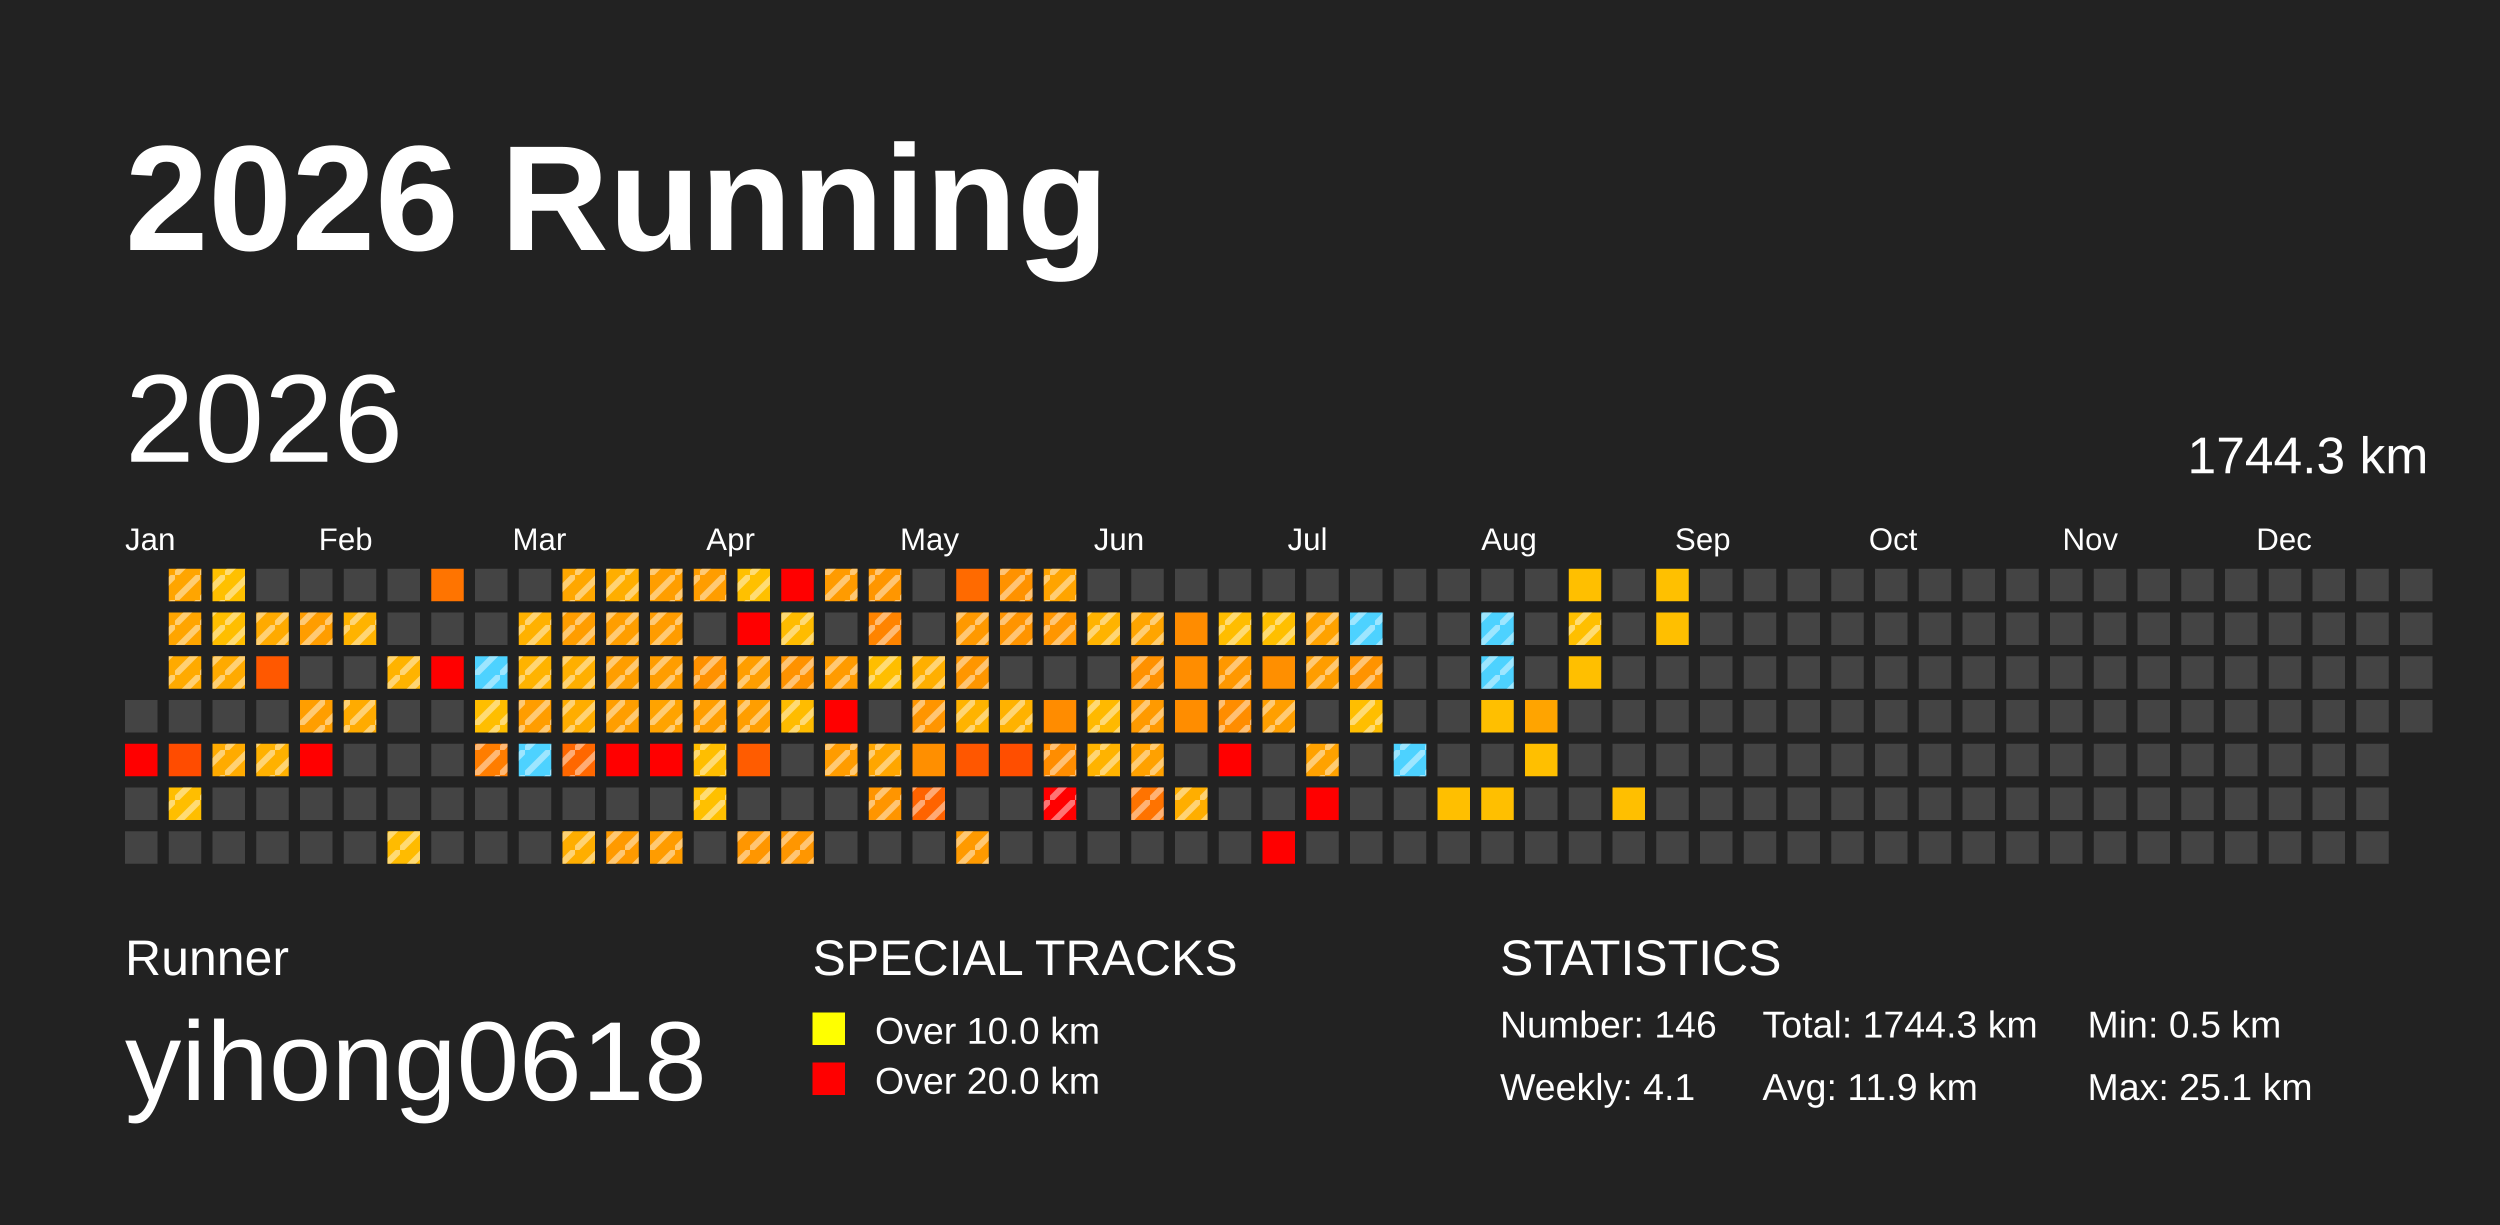
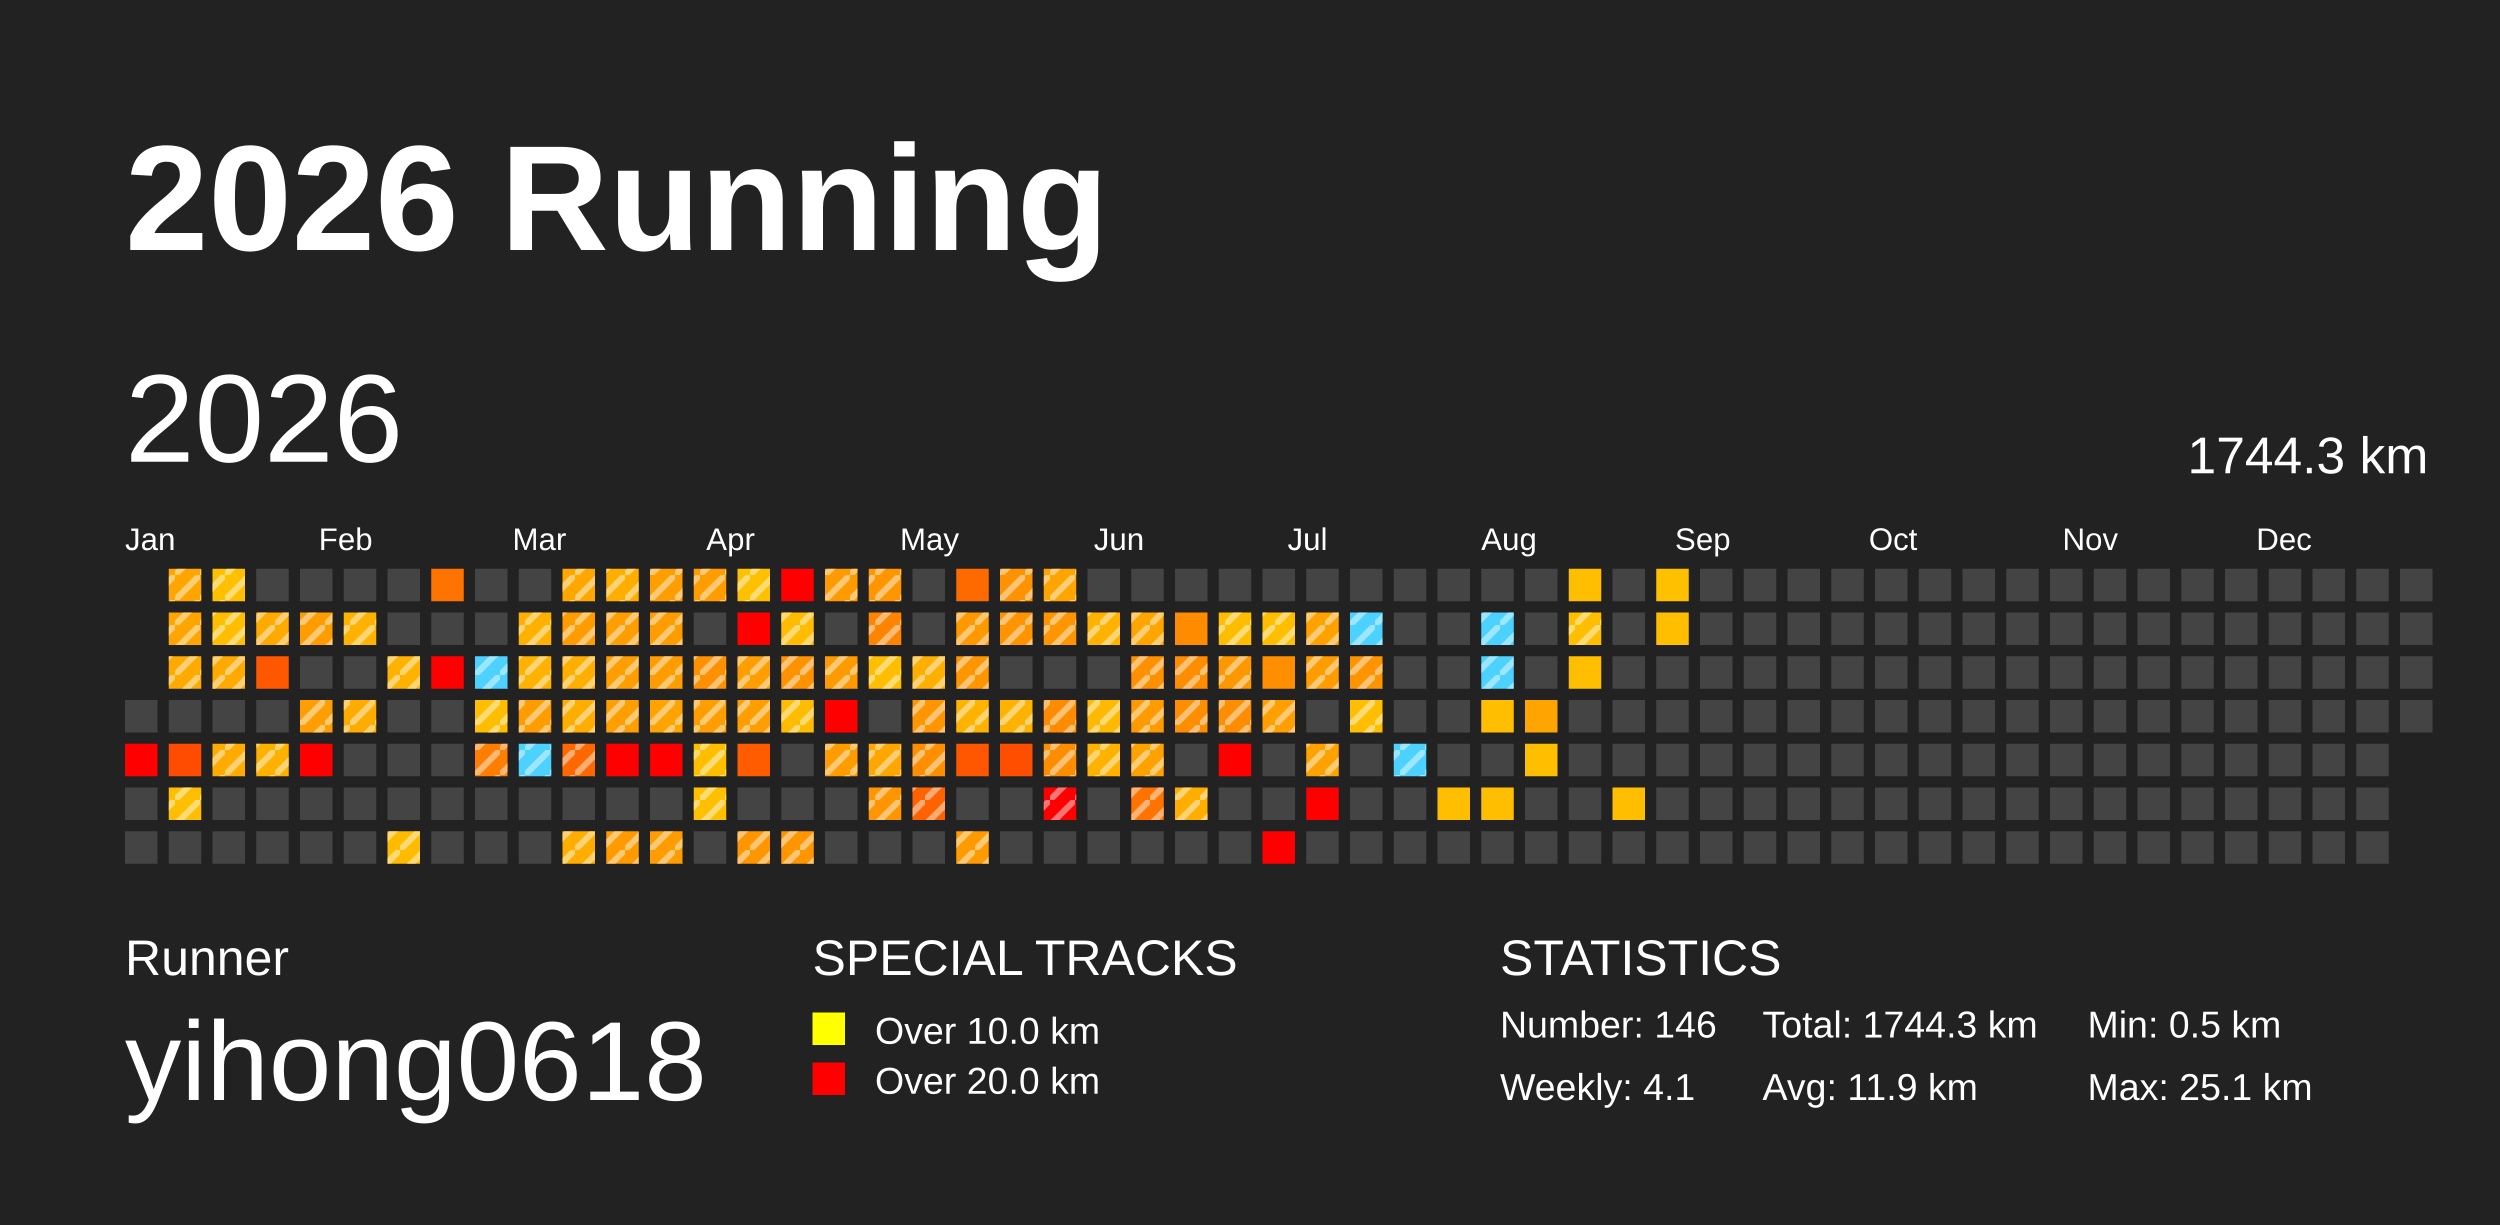
<svg xmlns="http://www.w3.org/2000/svg" baseProfile="full" height="98mm" version="1.1" viewBox="0,0,200,98" width="200mm">
  <defs>
    <pattern height="2" id="indoor-stripe" patternUnits="userSpaceOnUse" width="2">
      <line stroke="white" stroke-opacity="0.45" stroke-width="0.5" x1="0" x2="2" y1="2" y2="0" />
    </pattern>
  </defs>
  <rect fill="#222222" height="98" width="200" x="0" y="0" />
  <text fill="#FFFFFF" style="font-size:12px; font-family:Arial; font-weight:bold;" x="10" y="20">2026 Running</text>
  <text fill="#FFFFFF" style="font-size:4px; font-family:Arial" x="10" y="78">Runner</text>
  <text fill="#FFFFFF" style="font-size:9px; font-family:Arial" x="10" y="88">yihong0618</text>
  <text fill="#FFFFFF" style="font-size:4px; font-family:Arial" x="65" y="78">SPECIAL TRACKS</text>
  <rect fill="yellow" height="2.6" width="2.6" x="65" y="81" />
  <text fill="#FFFFFF" style="font-size:3px; font-family:Arial" x="70" y="83.5">Over 10.0 km</text>
  <rect fill="red" height="2.6" width="2.6" x="65" y="85" />
  <text fill="#FFFFFF" style="font-size:3px; font-family:Arial" x="70" y="87.5">Over 20.0 km</text>
  <text fill="#FFFFFF" style="font-size:4px; font-family:Arial" x="120" y="78">STATISTICS</text>
  <text fill="#FFFFFF" style="font-size:3px; font-family:Arial" x="120" y="83">Number: 146</text>
  <text fill="#FFFFFF" style="font-size:3px; font-family:Arial" x="120" y="88">Weekly: 4.1</text>
  <text fill="#FFFFFF" style="font-size:3px; font-family:Arial" x="141" y="83">Total: 1744.3 km</text>
  <text fill="#FFFFFF" style="font-size:3px; font-family:Arial" x="141" y="88">Avg: 11.9 km</text>
  <text fill="#FFFFFF" style="font-size:3px; font-family:Arial" x="167" y="83">Min: 0.5 km</text>
  <text fill="#FFFFFF" style="font-size:3px; font-family:Arial" x="167" y="88">Max: 25.1 km</text>
  <text dominant-baseline="hanging" fill="#FFFFFF" style="font-size:10.0px; font-family:Arial;" x="10" y="30">2026</text>
  <text dominant-baseline="hanging" fill="#FFFFFF" style="font-size:4.125px; font-family:Arial;" x="175" y="35">1744.3 km</text>
  <text fill="#FFFFFF" style="font-size:2.5px; font-family:Arial" x="10.0" y="44">Jan</text>
  <text fill="#FFFFFF" style="font-size:2.5px; font-family:Arial" x="25.5" y="44">Feb</text>
  <text fill="#FFFFFF" style="font-size:2.5px; font-family:Arial" x="41.0" y="44">Mar</text>
  <text fill="#FFFFFF" style="font-size:2.5px; font-family:Arial" x="56.5" y="44">Apr</text>
  <text fill="#FFFFFF" style="font-size:2.5px; font-family:Arial" x="72.0" y="44">May</text>
  <text fill="#FFFFFF" style="font-size:2.5px; font-family:Arial" x="87.5" y="44">Jun</text>
  <text fill="#FFFFFF" style="font-size:2.5px; font-family:Arial" x="103.0" y="44">Jul</text>
  <text fill="#FFFFFF" style="font-size:2.5px; font-family:Arial" x="118.5" y="44">Aug</text>
  <text fill="#FFFFFF" style="font-size:2.5px; font-family:Arial" x="134.0" y="44">Sep</text>
  <text fill="#FFFFFF" style="font-size:2.5px; font-family:Arial" x="149.5" y="44">Oct</text>
  <text fill="#FFFFFF" style="font-size:2.5px; font-family:Arial" x="165.0" y="44">Nov</text>
  <text fill="#FFFFFF" style="font-size:2.5px; font-family:Arial" x="180.5" y="44">Dec</text>
  <rect fill="#444444" height="2.6" width="2.6" x="10.0" y="56.0" />
  <rect fill="red" height="2.6" width="2.6" x="10.0" y="59.5" />
  <rect fill="#444444" height="2.6" width="2.6" x="10.0" y="63.0" />
  <rect fill="#444444" height="2.6" width="2.6" x="10.0" y="66.5" />
  <rect fill="#ffa500" height="2.6" width="2.6" x="13.5" y="45.5" />
  <rect fill="url(#indoor-stripe)" height="2.6" style="pointer-events: none;" width="2.6" x="13.5" y="45.5" />
  <rect fill="#ffa500" height="2.6" width="2.6" x="13.5" y="49.0" />
  <rect fill="url(#indoor-stripe)" height="2.6" style="pointer-events: none;" width="2.6" x="13.5" y="49.0" />
  <rect fill="#ffaa00" height="2.6" width="2.6" x="13.5" y="52.5" />
  <rect fill="url(#indoor-stripe)" height="2.6" style="pointer-events: none;" width="2.6" x="13.5" y="52.5" />
  <rect fill="#444444" height="2.6" width="2.6" x="13.5" y="56.0" />
  <rect fill="#ff4c00" height="2.6" width="2.6" x="13.5" y="59.5" />
  <rect fill="#ffbe00" height="2.6" width="2.6" x="13.5" y="63.0" />
  <rect fill="url(#indoor-stripe)" height="2.6" style="pointer-events: none;" width="2.6" x="13.5" y="63.0" />
  <rect fill="#444444" height="2.6" width="2.6" x="13.5" y="66.5" />
  <rect fill="#ffc000" height="2.6" width="2.6" x="17.0" y="45.5" />
  <rect fill="url(#indoor-stripe)" height="2.6" style="pointer-events: none;" width="2.6" x="17.0" y="45.5" />
  <rect fill="#ffbe00" height="2.6" width="2.6" x="17.0" y="49.0" />
  <rect fill="url(#indoor-stripe)" height="2.6" style="pointer-events: none;" width="2.6" x="17.0" y="49.0" />
  <rect fill="#ffaa00" height="2.6" width="2.6" x="17.0" y="52.5" />
  <rect fill="url(#indoor-stripe)" height="2.6" style="pointer-events: none;" width="2.6" x="17.0" y="52.5" />
  <rect fill="#444444" height="2.6" width="2.6" x="17.0" y="56.0" />
  <rect fill="#ffab00" height="2.6" width="2.6" x="17.0" y="59.5" />
  <rect fill="url(#indoor-stripe)" height="2.6" style="pointer-events: none;" width="2.6" x="17.0" y="59.5" />
  <rect fill="#444444" height="2.6" width="2.6" x="17.0" y="63.0" />
  <rect fill="#444444" height="2.6" width="2.6" x="17.0" y="66.5" />
  <rect fill="#444444" height="2.6" width="2.6" x="20.5" y="45.5" />
  <rect fill="#ffaa00" height="2.6" width="2.6" x="20.5" y="49.0" />
  <rect fill="url(#indoor-stripe)" height="2.6" style="pointer-events: none;" width="2.6" x="20.5" y="49.0" />
  <rect fill="#ff5800" height="2.6" width="2.6" x="20.5" y="52.5" />
  <rect fill="#444444" height="2.6" width="2.6" x="20.5" y="56.0" />
  <rect fill="#ffb100" height="2.6" width="2.6" x="20.5" y="59.5" />
  <rect fill="url(#indoor-stripe)" height="2.6" style="pointer-events: none;" width="2.6" x="20.5" y="59.5" />
  <rect fill="#444444" height="2.6" width="2.6" x="20.5" y="63.0" />
  <rect fill="#444444" height="2.6" width="2.6" x="20.5" y="66.5" />
  <rect fill="#444444" height="2.6" width="2.6" x="24.0" y="45.5" />
  <rect fill="#ff9d00" height="2.6" width="2.6" x="24.0" y="49.0" />
  <rect fill="url(#indoor-stripe)" height="2.6" style="pointer-events: none;" width="2.6" x="24.0" y="49.0" />
  <rect fill="#444444" height="2.6" width="2.6" x="24.0" y="52.5" />
  <rect fill="#ff9e00" height="2.6" width="2.6" x="24.0" y="56.0" />
  <rect fill="url(#indoor-stripe)" height="2.6" style="pointer-events: none;" width="2.6" x="24.0" y="56.0" />
  <rect fill="red" height="2.6" width="2.6" x="24.0" y="59.5" />
  <rect fill="#444444" height="2.6" width="2.6" x="24.0" y="63.0" />
  <rect fill="#444444" height="2.6" width="2.6" x="24.0" y="66.5" />
  <rect fill="#444444" height="2.6" width="2.6" x="27.5" y="45.5" />
  <rect fill="#ffb300" height="2.6" width="2.6" x="27.5" y="49.0" />
  <rect fill="url(#indoor-stripe)" height="2.6" style="pointer-events: none;" width="2.6" x="27.5" y="49.0" />
  <rect fill="#444444" height="2.6" width="2.6" x="27.5" y="52.5" />
  <rect fill="#ffab00" height="2.6" width="2.6" x="27.5" y="56.0" />
  <rect fill="url(#indoor-stripe)" height="2.6" style="pointer-events: none;" width="2.6" x="27.5" y="56.0" />
  <rect fill="#444444" height="2.6" width="2.6" x="27.5" y="59.5" />
  <rect fill="#444444" height="2.6" width="2.6" x="27.5" y="63.0" />
  <rect fill="#444444" height="2.6" width="2.6" x="27.5" y="66.5" />
  <rect fill="#444444" height="2.6" width="2.6" x="31.0" y="45.5" />
  <rect fill="#444444" height="2.6" width="2.6" x="31.0" y="49.0" />
  <rect fill="#ffb300" height="2.6" width="2.6" x="31.0" y="52.5" />
  <rect fill="url(#indoor-stripe)" height="2.6" style="pointer-events: none;" width="2.6" x="31.0" y="52.5" />
  <rect fill="#444444" height="2.6" width="2.6" x="31.0" y="56.0" />
  <rect fill="#444444" height="2.6" width="2.6" x="31.0" y="59.5" />
  <rect fill="#444444" height="2.6" width="2.6" x="31.0" y="63.0" />
  <rect fill="#ffbb00" height="2.6" width="2.6" x="31.0" y="66.5" />
  <rect fill="url(#indoor-stripe)" height="2.6" style="pointer-events: none;" width="2.6" x="31.0" y="66.5" />
  <rect fill="#ff7400" height="2.6" width="2.6" x="34.5" y="45.5" />
  <rect fill="#444444" height="2.6" width="2.6" x="34.5" y="49.0" />
  <rect fill="red" height="2.6" width="2.6" x="34.5" y="52.5" />
  <rect fill="#444444" height="2.6" width="2.6" x="34.5" y="56.0" />
  <rect fill="#444444" height="2.6" width="2.6" x="34.5" y="59.5" />
  <rect fill="#444444" height="2.6" width="2.6" x="34.5" y="63.0" />
  <rect fill="#444444" height="2.6" width="2.6" x="34.5" y="66.5" />
  <rect fill="#444444" height="2.6" width="2.6" x="38.0" y="45.5" />
  <rect fill="#444444" height="2.6" width="2.6" x="38.0" y="49.0" />
  <rect fill="#4dd2ff" height="2.6" width="2.6" x="38.0" y="52.5" />
  <rect fill="url(#indoor-stripe)" height="2.6" style="pointer-events: none;" width="2.6" x="38.0" y="52.5" />
  <rect fill="#ffbe00" height="2.6" width="2.6" x="38.0" y="56.0" />
  <rect fill="url(#indoor-stripe)" height="2.6" style="pointer-events: none;" width="2.6" x="38.0" y="56.0" />
  <rect fill="#ff7d00" height="2.6" width="2.6" x="38.0" y="59.5" />
  <rect fill="url(#indoor-stripe)" height="2.6" style="pointer-events: none;" width="2.6" x="38.0" y="59.5" />
  <rect fill="#444444" height="2.6" width="2.6" x="38.0" y="63.0" />
  <rect fill="#444444" height="2.6" width="2.6" x="38.0" y="66.5" />
  <rect fill="#444444" height="2.6" width="2.6" x="41.5" y="45.5" />
  <rect fill="#ffb100" height="2.6" width="2.6" x="41.5" y="49.0" />
  <rect fill="url(#indoor-stripe)" height="2.6" style="pointer-events: none;" width="2.6" x="41.5" y="49.0" />
  <rect fill="#ffb300" height="2.6" width="2.6" x="41.5" y="52.5" />
  <rect fill="url(#indoor-stripe)" height="2.6" style="pointer-events: none;" width="2.6" x="41.5" y="52.5" />
  <rect fill="#ff9d00" height="2.6" width="2.6" x="41.5" y="56.0" />
  <rect fill="url(#indoor-stripe)" height="2.6" style="pointer-events: none;" width="2.6" x="41.5" y="56.0" />
  <rect fill="#4dd2ff" height="2.6" width="2.6" x="41.5" y="59.5" />
  <rect fill="url(#indoor-stripe)" height="2.6" style="pointer-events: none;" width="2.6" x="41.5" y="59.5" />
  <rect fill="#444444" height="2.6" width="2.6" x="41.5" y="63.0" />
  <rect fill="#444444" height="2.6" width="2.6" x="41.5" y="66.5" />
  <rect fill="#ffa700" height="2.6" width="2.6" x="45.0" y="45.5" />
  <rect fill="url(#indoor-stripe)" height="2.6" style="pointer-events: none;" width="2.6" x="45.0" y="45.5" />
  <rect fill="#ff9d00" height="2.6" width="2.6" x="45.0" y="49.0" />
  <rect fill="url(#indoor-stripe)" height="2.6" style="pointer-events: none;" width="2.6" x="45.0" y="49.0" />
  <rect fill="#ffaf00" height="2.6" width="2.6" x="45.0" y="52.5" />
  <rect fill="url(#indoor-stripe)" height="2.6" style="pointer-events: none;" width="2.6" x="45.0" y="52.5" />
  <rect fill="#ffad00" height="2.6" width="2.6" x="45.0" y="56.0" />
  <rect fill="url(#indoor-stripe)" height="2.6" style="pointer-events: none;" width="2.6" x="45.0" y="56.0" />
  <rect fill="#ff6700" height="2.6" width="2.6" x="45.0" y="59.5" />
  <rect fill="url(#indoor-stripe)" height="2.6" style="pointer-events: none;" width="2.6" x="45.0" y="59.5" />
  <rect fill="#444444" height="2.6" width="2.6" x="45.0" y="63.0" />
  <rect fill="#ffae00" height="2.6" width="2.6" x="45.0" y="66.5" />
  <rect fill="url(#indoor-stripe)" height="2.6" style="pointer-events: none;" width="2.6" x="45.0" y="66.5" />
  <rect fill="#ffae00" height="2.6" width="2.6" x="48.5" y="45.5" />
  <rect fill="url(#indoor-stripe)" height="2.6" style="pointer-events: none;" width="2.6" x="48.5" y="45.5" />
  <rect fill="#ff9e00" height="2.6" width="2.6" x="48.5" y="49.0" />
  <rect fill="url(#indoor-stripe)" height="2.6" style="pointer-events: none;" width="2.6" x="48.5" y="49.0" />
  <rect fill="#ff9e00" height="2.6" width="2.6" x="48.5" y="52.5" />
  <rect fill="url(#indoor-stripe)" height="2.6" style="pointer-events: none;" width="2.6" x="48.5" y="52.5" />
  <rect fill="#ff9e00" height="2.6" width="2.6" x="48.5" y="56.0" />
  <rect fill="url(#indoor-stripe)" height="2.6" style="pointer-events: none;" width="2.6" x="48.5" y="56.0" />
  <rect fill="red" height="2.6" width="2.6" x="48.5" y="59.5" />
  <rect fill="#444444" height="2.6" width="2.6" x="48.5" y="63.0" />
  <rect fill="#ff9a00" height="2.6" width="2.6" x="48.5" y="66.5" />
  <rect fill="url(#indoor-stripe)" height="2.6" style="pointer-events: none;" width="2.6" x="48.5" y="66.5" />
  <rect fill="#ff9e00" height="2.6" width="2.6" x="52.0" y="45.5" />
  <rect fill="url(#indoor-stripe)" height="2.6" style="pointer-events: none;" width="2.6" x="52.0" y="45.5" />
  <rect fill="#ff9c00" height="2.6" width="2.6" x="52.0" y="49.0" />
  <rect fill="url(#indoor-stripe)" height="2.6" style="pointer-events: none;" width="2.6" x="52.0" y="49.0" />
  <rect fill="#ff9d00" height="2.6" width="2.6" x="52.0" y="52.5" />
  <rect fill="url(#indoor-stripe)" height="2.6" style="pointer-events: none;" width="2.6" x="52.0" y="52.5" />
  <rect fill="#ffa300" height="2.6" width="2.6" x="52.0" y="56.0" />
  <rect fill="url(#indoor-stripe)" height="2.6" style="pointer-events: none;" width="2.6" x="52.0" y="56.0" />
  <rect fill="red" height="2.6" width="2.6" x="52.0" y="59.5" />
  <rect fill="#444444" height="2.6" width="2.6" x="52.0" y="63.0" />
  <rect fill="#ff9c00" height="2.6" width="2.6" x="52.0" y="66.5" />
  <rect fill="url(#indoor-stripe)" height="2.6" style="pointer-events: none;" width="2.6" x="52.0" y="66.5" />
  <rect fill="#ff9d00" height="2.6" width="2.6" x="55.5" y="45.5" />
  <rect fill="url(#indoor-stripe)" height="2.6" style="pointer-events: none;" width="2.6" x="55.5" y="45.5" />
  <rect fill="#444444" height="2.6" width="2.6" x="55.5" y="49.0" />
  <rect fill="#ff9100" height="2.6" width="2.6" x="55.5" y="52.5" />
  <rect fill="url(#indoor-stripe)" height="2.6" style="pointer-events: none;" width="2.6" x="55.5" y="52.5" />
  <rect fill="#ff9e00" height="2.6" width="2.6" x="55.5" y="56.0" />
  <rect fill="url(#indoor-stripe)" height="2.6" style="pointer-events: none;" width="2.6" x="55.5" y="56.0" />
  <rect fill="#ffbe00" height="2.6" width="2.6" x="55.5" y="59.5" />
  <rect fill="url(#indoor-stripe)" height="2.6" style="pointer-events: none;" width="2.6" x="55.5" y="59.5" />
  <rect fill="#ffc000" height="2.6" width="2.6" x="55.5" y="63.0" />
  <rect fill="url(#indoor-stripe)" height="2.6" style="pointer-events: none;" width="2.6" x="55.5" y="63.0" />
  <rect fill="#444444" height="2.6" width="2.6" x="55.5" y="66.5" />
  <rect fill="#ffc000" height="2.6" width="2.6" x="59.0" y="45.5" />
  <rect fill="url(#indoor-stripe)" height="2.6" style="pointer-events: none;" width="2.6" x="59.0" y="45.5" />
  <rect fill="red" height="2.6" width="2.6" x="59.0" y="49.0" />
  <rect fill="#ff9e00" height="2.6" width="2.6" x="59.0" y="52.5" />
  <rect fill="url(#indoor-stripe)" height="2.6" style="pointer-events: none;" width="2.6" x="59.0" y="52.5" />
  <rect fill="#ff9e00" height="2.6" width="2.6" x="59.0" y="56.0" />
  <rect fill="url(#indoor-stripe)" height="2.6" style="pointer-events: none;" width="2.6" x="59.0" y="56.0" />
  <rect fill="#ff5c00" height="2.6" width="2.6" x="59.0" y="59.5" />
  <rect fill="#444444" height="2.6" width="2.6" x="59.0" y="63.0" />
  <rect fill="#ff9600" height="2.6" width="2.6" x="59.0" y="66.5" />
  <rect fill="url(#indoor-stripe)" height="2.6" style="pointer-events: none;" width="2.6" x="59.0" y="66.5" />
  <rect fill="red" height="2.6" width="2.6" x="62.5" y="45.5" />
  <rect fill="#ffbc00" height="2.6" width="2.6" x="62.5" y="49.0" />
  <rect fill="url(#indoor-stripe)" height="2.6" style="pointer-events: none;" width="2.6" x="62.5" y="49.0" />
  <rect fill="#ff9200" height="2.6" width="2.6" x="62.5" y="52.5" />
  <rect fill="url(#indoor-stripe)" height="2.6" style="pointer-events: none;" width="2.6" x="62.5" y="52.5" />
  <rect fill="#ffbc00" height="2.6" width="2.6" x="62.5" y="56.0" />
  <rect fill="url(#indoor-stripe)" height="2.6" style="pointer-events: none;" width="2.6" x="62.5" y="56.0" />
  <rect fill="#444444" height="2.6" width="2.6" x="62.5" y="59.5" />
  <rect fill="#444444" height="2.6" width="2.6" x="62.5" y="63.0" />
  <rect fill="#ff9600" height="2.6" width="2.6" x="62.5" y="66.5" />
  <rect fill="url(#indoor-stripe)" height="2.6" style="pointer-events: none;" width="2.6" x="62.5" y="66.5" />
  <rect fill="#ff9b00" height="2.6" width="2.6" x="66.0" y="45.5" />
  <rect fill="url(#indoor-stripe)" height="2.6" style="pointer-events: none;" width="2.6" x="66.0" y="45.5" />
  <rect fill="#444444" height="2.6" width="2.6" x="66.0" y="49.0" />
  <rect fill="#ff9b00" height="2.6" width="2.6" x="66.0" y="52.5" />
  <rect fill="url(#indoor-stripe)" height="2.6" style="pointer-events: none;" width="2.6" x="66.0" y="52.5" />
  <rect fill="red" height="2.6" width="2.6" x="66.0" y="56.0" />
  <rect fill="#ff9c00" height="2.6" width="2.6" x="66.0" y="59.5" />
  <rect fill="url(#indoor-stripe)" height="2.6" style="pointer-events: none;" width="2.6" x="66.0" y="59.5" />
  <rect fill="#444444" height="2.6" width="2.6" x="66.0" y="63.0" />
  <rect fill="#444444" height="2.6" width="2.6" x="66.0" y="66.5" />
  <rect fill="#ff9600" height="2.6" width="2.6" x="69.5" y="45.5" />
  <rect fill="url(#indoor-stripe)" height="2.6" style="pointer-events: none;" width="2.6" x="69.5" y="45.5" />
  <rect fill="#ff8400" height="2.6" width="2.6" x="69.5" y="49.0" />
  <rect fill="url(#indoor-stripe)" height="2.6" style="pointer-events: none;" width="2.6" x="69.5" y="49.0" />
  <rect fill="#ffbe00" height="2.6" width="2.6" x="69.5" y="52.5" />
  <rect fill="url(#indoor-stripe)" height="2.6" style="pointer-events: none;" width="2.6" x="69.5" y="52.5" />
  <rect fill="#444444" height="2.6" width="2.6" x="69.5" y="56.0" />
  <rect fill="#ffa600" height="2.6" width="2.6" x="69.5" y="59.5" />
  <rect fill="url(#indoor-stripe)" height="2.6" style="pointer-events: none;" width="2.6" x="69.5" y="59.5" />
  <rect fill="#ff9500" height="2.6" width="2.6" x="69.5" y="63.0" />
  <rect fill="url(#indoor-stripe)" height="2.6" style="pointer-events: none;" width="2.6" x="69.5" y="63.0" />
  <rect fill="#444444" height="2.6" width="2.6" x="69.5" y="66.5" />
  <rect fill="#444444" height="2.6" width="2.6" x="73.0" y="45.5" />
  <rect fill="#444444" height="2.6" width="2.6" x="73.0" y="49.0" />
  <rect fill="#ffaf00" height="2.6" width="2.6" x="73.0" y="52.5" />
  <rect fill="url(#indoor-stripe)" height="2.6" style="pointer-events: none;" width="2.6" x="73.0" y="52.5" />
  <rect fill="#ff9500" height="2.6" width="2.6" x="73.0" y="56.0" />
  <rect fill="url(#indoor-stripe)" height="2.6" style="pointer-events: none;" width="2.6" x="73.0" y="56.0" />
  <rect fill="#ff8f00" height="2.6" width="2.6" x="73.0" y="59.5" />
+   <rect fill="url(#indoor-stripe)" height="2.6" style="pointer-events: none;" width="2.6" x="73.0" y="59.5" />
  <rect fill="#ff6300" height="2.6" width="2.6" x="73.0" y="63.0" />
  <rect fill="url(#indoor-stripe)" height="2.6" style="pointer-events: none;" width="2.6" x="73.0" y="63.0" />
  <rect fill="#444444" height="2.6" width="2.6" x="73.0" y="66.5" />
  <rect fill="#ff6a00" height="2.6" width="2.6" x="76.5" y="45.5" />
  <rect fill="#ff9900" height="2.6" width="2.6" x="76.5" y="49.0" />
  <rect fill="url(#indoor-stripe)" height="2.6" style="pointer-events: none;" width="2.6" x="76.5" y="49.0" />
  <rect fill="#ff9600" height="2.6" width="2.6" x="76.5" y="52.5" />
  <rect fill="url(#indoor-stripe)" height="2.6" style="pointer-events: none;" width="2.6" x="76.5" y="52.5" />
  <rect fill="#ffb300" height="2.6" width="2.6" x="76.5" y="56.0" />
  <rect fill="url(#indoor-stripe)" height="2.6" style="pointer-events: none;" width="2.6" x="76.5" y="56.0" />
  <rect fill="#ff5700" height="2.6" width="2.6" x="76.5" y="59.5" />
  <rect fill="#444444" height="2.6" width="2.6" x="76.5" y="63.0" />
  <rect fill="#ff9a00" height="2.6" width="2.6" x="76.5" y="66.5" />
  <rect fill="url(#indoor-stripe)" height="2.6" style="pointer-events: none;" width="2.6" x="76.5" y="66.5" />
  <rect fill="#ff9200" height="2.6" width="2.6" x="80.0" y="45.5" />
  <rect fill="url(#indoor-stripe)" height="2.6" style="pointer-events: none;" width="2.6" x="80.0" y="45.5" />
  <rect fill="#ff9400" height="2.6" width="2.6" x="80.0" y="49.0" />
  <rect fill="url(#indoor-stripe)" height="2.6" style="pointer-events: none;" width="2.6" x="80.0" y="49.0" />
  <rect fill="#444444" height="2.6" width="2.6" x="80.0" y="52.5" />
  <rect fill="#ffb200" height="2.6" width="2.6" x="80.0" y="56.0" />
  <rect fill="url(#indoor-stripe)" height="2.6" style="pointer-events: none;" width="2.6" x="80.0" y="56.0" />
  <rect fill="#ff4e00" height="2.6" width="2.6" x="80.0" y="59.5" />
  <rect fill="#444444" height="2.6" width="2.6" x="80.0" y="63.0" />
  <rect fill="#444444" height="2.6" width="2.6" x="80.0" y="66.5" />
  <rect fill="#ffa400" height="2.6" width="2.6" x="83.5" y="45.5" />
  <rect fill="url(#indoor-stripe)" height="2.6" style="pointer-events: none;" width="2.6" x="83.5" y="45.5" />
  <rect fill="#ff9600" height="2.6" width="2.6" x="83.5" y="49.0" />
  <rect fill="url(#indoor-stripe)" height="2.6" style="pointer-events: none;" width="2.6" x="83.5" y="49.0" />
  <rect fill="#444444" height="2.6" width="2.6" x="83.5" y="52.5" />
  <rect fill="#ff8c00" height="2.6" width="2.6" x="83.5" y="56.0" />
+   <rect fill="url(#indoor-stripe)" height="2.6" style="pointer-events: none;" width="2.6" x="83.5" y="56.0" />
  <rect fill="#ff8d00" height="2.6" width="2.6" x="83.5" y="59.5" />
  <rect fill="url(#indoor-stripe)" height="2.6" style="pointer-events: none;" width="2.6" x="83.5" y="59.5" />
  <rect fill="red" height="2.6" width="2.6" x="83.5" y="63.0" />
  <rect fill="url(#indoor-stripe)" height="2.6" style="pointer-events: none;" width="2.6" x="83.5" y="63.0" />
  <rect fill="#444444" height="2.6" width="2.6" x="83.5" y="66.5" />
  <rect fill="#444444" height="2.6" width="2.6" x="87.0" y="45.5" />
  <rect fill="#ffb300" height="2.6" width="2.6" x="87.0" y="49.0" />
  <rect fill="url(#indoor-stripe)" height="2.6" style="pointer-events: none;" width="2.6" x="87.0" y="49.0" />
  <rect fill="#444444" height="2.6" width="2.6" x="87.0" y="52.5" />
  <rect fill="#ffb900" height="2.6" width="2.6" x="87.0" y="56.0" />
  <rect fill="url(#indoor-stripe)" height="2.6" style="pointer-events: none;" width="2.6" x="87.0" y="56.0" />
  <rect fill="#ffb300" height="2.6" width="2.6" x="87.0" y="59.5" />
  <rect fill="url(#indoor-stripe)" height="2.6" style="pointer-events: none;" width="2.6" x="87.0" y="59.5" />
  <rect fill="#444444" height="2.6" width="2.6" x="87.0" y="63.0" />
  <rect fill="#444444" height="2.6" width="2.6" x="87.0" y="66.5" />
  <rect fill="#444444" height="2.6" width="2.6" x="90.5" y="45.5" />
  <rect fill="#ffa500" height="2.6" width="2.6" x="90.5" y="49.0" />
  <rect fill="url(#indoor-stripe)" height="2.6" style="pointer-events: none;" width="2.6" x="90.5" y="49.0" />
  <rect fill="#ff9100" height="2.6" width="2.6" x="90.5" y="52.5" />
  <rect fill="url(#indoor-stripe)" height="2.6" style="pointer-events: none;" width="2.6" x="90.5" y="52.5" />
  <rect fill="#ff9a00" height="2.6" width="2.6" x="90.5" y="56.0" />
  <rect fill="url(#indoor-stripe)" height="2.6" style="pointer-events: none;" width="2.6" x="90.5" y="56.0" />
  <rect fill="#ffa100" height="2.6" width="2.6" x="90.5" y="59.5" />
  <rect fill="url(#indoor-stripe)" height="2.6" style="pointer-events: none;" width="2.6" x="90.5" y="59.5" />
  <rect fill="#ff7300" height="2.6" width="2.6" x="90.5" y="63.0" />
  <rect fill="url(#indoor-stripe)" height="2.6" style="pointer-events: none;" width="2.6" x="90.5" y="63.0" />
  <rect fill="#444444" height="2.6" width="2.6" x="90.5" y="66.5" />
  <rect fill="#444444" height="2.6" width="2.6" x="94.0" y="45.5" />
  <rect fill="#ff8c00" height="2.6" width="2.6" x="94.0" y="49.0" />
  <rect fill="#ff8d00" height="2.6" width="2.6" x="94.0" y="52.5" />
+   <rect fill="url(#indoor-stripe)" height="2.6" style="pointer-events: none;" width="2.6" x="94.0" y="52.5" />
  <rect fill="#ff8d00" height="2.6" width="2.6" x="94.0" y="56.0" />
+   <rect fill="url(#indoor-stripe)" height="2.6" style="pointer-events: none;" width="2.6" x="94.0" y="56.0" />
  <rect fill="#444444" height="2.6" width="2.6" x="94.0" y="59.5" />
  <rect fill="#ffae00" height="2.6" width="2.6" x="94.0" y="63.0" />
  <rect fill="url(#indoor-stripe)" height="2.6" style="pointer-events: none;" width="2.6" x="94.0" y="63.0" />
  <rect fill="#444444" height="2.6" width="2.6" x="94.0" y="66.5" />
  <rect fill="#444444" height="2.6" width="2.6" x="97.5" y="45.5" />
  <rect fill="#ffbd00" height="2.6" width="2.6" x="97.5" y="49.0" />
  <rect fill="url(#indoor-stripe)" height="2.6" style="pointer-events: none;" width="2.6" x="97.5" y="49.0" />
  <rect fill="#ff9800" height="2.6" width="2.6" x="97.5" y="52.5" />
  <rect fill="url(#indoor-stripe)" height="2.6" style="pointer-events: none;" width="2.6" x="97.5" y="52.5" />
  <rect fill="#ff8d00" height="2.6" width="2.6" x="97.5" y="56.0" />
  <rect fill="url(#indoor-stripe)" height="2.6" style="pointer-events: none;" width="2.6" x="97.5" y="56.0" />
  <rect fill="red" height="2.6" width="2.6" x="97.5" y="59.5" />
  <rect fill="#444444" height="2.6" width="2.6" x="97.5" y="63.0" />
  <rect fill="#444444" height="2.6" width="2.6" x="97.5" y="66.5" />
  <rect fill="#444444" height="2.6" width="2.6" x="101.0" y="45.5" />
  <rect fill="#ffbf00" height="2.6" width="2.6" x="101.0" y="49.0" />
  <rect fill="url(#indoor-stripe)" height="2.6" style="pointer-events: none;" width="2.6" x="101.0" y="49.0" />
  <rect fill="#ff8f00" height="2.6" width="2.6" x="101.0" y="52.5" />
  <rect fill="#ff9f00" height="2.6" width="2.6" x="101.0" y="56.0" />
  <rect fill="url(#indoor-stripe)" height="2.6" style="pointer-events: none;" width="2.6" x="101.0" y="56.0" />
  <rect fill="#444444" height="2.6" width="2.6" x="101.0" y="59.5" />
  <rect fill="#444444" height="2.6" width="2.6" x="101.0" y="63.0" />
  <rect fill="red" height="2.6" width="2.6" x="101.0" y="66.5" />
  <rect fill="#444444" height="2.6" width="2.6" x="104.5" y="45.5" />
  <rect fill="#ffa200" height="2.6" width="2.6" x="104.5" y="49.0" />
  <rect fill="url(#indoor-stripe)" height="2.6" style="pointer-events: none;" width="2.6" x="104.5" y="49.0" />
  <rect fill="#ff9d00" height="2.6" width="2.6" x="104.5" y="52.5" />
  <rect fill="url(#indoor-stripe)" height="2.6" style="pointer-events: none;" width="2.6" x="104.5" y="52.5" />
  <rect fill="#444444" height="2.6" width="2.6" x="104.5" y="56.0" />
  <rect fill="#ffa200" height="2.6" width="2.6" x="104.5" y="59.5" />
  <rect fill="url(#indoor-stripe)" height="2.6" style="pointer-events: none;" width="2.6" x="104.5" y="59.5" />
  <rect fill="red" height="2.6" width="2.6" x="104.5" y="63.0" />
  <rect fill="#444444" height="2.6" width="2.6" x="104.5" y="66.5" />
  <rect fill="#444444" height="2.6" width="2.6" x="108.0" y="45.5" />
  <rect fill="#4dd2ff" height="2.6" width="2.6" x="108.0" y="49.0" />
  <rect fill="url(#indoor-stripe)" height="2.6" style="pointer-events: none;" width="2.6" x="108.0" y="49.0" />
  <rect fill="#ff9300" height="2.6" width="2.6" x="108.0" y="52.5" />
  <rect fill="url(#indoor-stripe)" height="2.6" style="pointer-events: none;" width="2.6" x="108.0" y="52.5" />
  <rect fill="#ffbe00" height="2.6" width="2.6" x="108.0" y="56.0" />
  <rect fill="url(#indoor-stripe)" height="2.6" style="pointer-events: none;" width="2.6" x="108.0" y="56.0" />
  <rect fill="#444444" height="2.6" width="2.6" x="108.0" y="59.5" />
  <rect fill="#444444" height="2.6" width="2.6" x="108.0" y="63.0" />
  <rect fill="#444444" height="2.6" width="2.6" x="108.0" y="66.5" />
  <rect fill="#444444" height="2.6" width="2.6" x="111.5" y="45.5" />
  <rect fill="#444444" height="2.6" width="2.6" x="111.5" y="49.0" />
  <rect fill="#444444" height="2.6" width="2.6" x="111.5" y="52.5" />
  <rect fill="#444444" height="2.6" width="2.6" x="111.5" y="56.0" />
  <rect fill="#4dd2ff" height="2.6" width="2.6" x="111.5" y="59.5" />
  <rect fill="url(#indoor-stripe)" height="2.6" style="pointer-events: none;" width="2.6" x="111.5" y="59.5" />
  <rect fill="#444444" height="2.6" width="2.6" x="111.5" y="63.0" />
  <rect fill="#444444" height="2.6" width="2.6" x="111.5" y="66.5" />
  <rect fill="#444444" height="2.6" width="2.6" x="115.0" y="45.5" />
  <rect fill="#444444" height="2.6" width="2.6" x="115.0" y="49.0" />
  <rect fill="#444444" height="2.6" width="2.6" x="115.0" y="52.5" />
  <rect fill="#444444" height="2.6" width="2.6" x="115.0" y="56.0" />
  <rect fill="#444444" height="2.6" width="2.6" x="115.0" y="59.5" />
  <rect fill="#ffbf00" height="2.6" width="2.6" x="115.0" y="63.0" />
  <rect fill="#444444" height="2.6" width="2.6" x="115.0" y="66.5" />
  <rect fill="#444444" height="2.6" width="2.6" x="118.5" y="45.5" />
  <rect fill="#4dd2ff" height="2.6" width="2.6" x="118.5" y="49.0" />
  <rect fill="url(#indoor-stripe)" height="2.6" style="pointer-events: none;" width="2.6" x="118.5" y="49.0" />
  <rect fill="#4dd2ff" height="2.6" width="2.6" x="118.5" y="52.5" />
  <rect fill="url(#indoor-stripe)" height="2.6" style="pointer-events: none;" width="2.6" x="118.5" y="52.5" />
  <rect fill="#ffbf00" height="2.6" width="2.6" x="118.5" y="56.0" />
  <rect fill="#444444" height="2.6" width="2.6" x="118.5" y="59.5" />
  <rect fill="#ffbf00" height="2.6" width="2.6" x="118.5" y="63.0" />
  <rect fill="#444444" height="2.6" width="2.6" x="118.5" y="66.5" />
  <rect fill="#444444" height="2.6" width="2.6" x="122.0" y="45.5" />
  <rect fill="#444444" height="2.6" width="2.6" x="122.0" y="49.0" />
  <rect fill="#444444" height="2.6" width="2.6" x="122.0" y="52.5" />
  <rect fill="#ffa400" height="2.6" width="2.6" x="122.0" y="56.0" />
  <rect fill="#ffbf00" height="2.6" width="2.6" x="122.0" y="59.5" />
  <rect fill="#444444" height="2.6" width="2.6" x="122.0" y="63.0" />
  <rect fill="#444444" height="2.6" width="2.6" x="122.0" y="66.5" />
  <rect fill="#ffbf00" height="2.6" width="2.6" x="125.5" y="45.5" />
  <rect fill="#ffbf00" height="2.6" width="2.6" x="125.5" y="49.0" />
  <rect fill="url(#indoor-stripe)" height="2.6" style="pointer-events: none;" width="2.6" x="125.5" y="49.0" />
  <rect fill="#ffbf00" height="2.6" width="2.6" x="125.5" y="52.5" />
  <rect fill="#444444" height="2.6" width="2.6" x="125.5" y="56.0" />
  <rect fill="#444444" height="2.6" width="2.6" x="125.5" y="59.5" />
  <rect fill="#444444" height="2.6" width="2.6" x="125.5" y="63.0" />
  <rect fill="#444444" height="2.6" width="2.6" x="125.5" y="66.5" />
  <rect fill="#444444" height="2.6" width="2.6" x="129.0" y="45.5" />
  <rect fill="#444444" height="2.6" width="2.6" x="129.0" y="49.0" />
  <rect fill="#444444" height="2.6" width="2.6" x="129.0" y="52.5" />
  <rect fill="#444444" height="2.6" width="2.6" x="129.0" y="56.0" />
  <rect fill="#444444" height="2.6" width="2.6" x="129.0" y="59.5" />
  <rect fill="#ffbf00" height="2.6" width="2.6" x="129.0" y="63.0" />
  <rect fill="#444444" height="2.6" width="2.6" x="129.0" y="66.5" />
  <rect fill="#ffc000" height="2.6" width="2.6" x="132.5" y="45.5" />
  <rect fill="#ffbf00" height="2.6" width="2.6" x="132.5" y="49.0" />
  <rect fill="#444444" height="2.6" width="2.6" x="132.5" y="52.5" />
  <rect fill="#444444" height="2.6" width="2.6" x="132.5" y="56.0" />
  <rect fill="#444444" height="2.6" width="2.6" x="132.5" y="59.5" />
  <rect fill="#444444" height="2.6" width="2.6" x="132.5" y="63.0" />
  <rect fill="#444444" height="2.6" width="2.6" x="132.5" y="66.5" />
  <rect fill="#444444" height="2.6" width="2.6" x="136.0" y="45.5" />
  <rect fill="#444444" height="2.6" width="2.6" x="136.0" y="49.0" />
  <rect fill="#444444" height="2.6" width="2.6" x="136.0" y="52.5" />
  <rect fill="#444444" height="2.6" width="2.6" x="136.0" y="56.0" />
  <rect fill="#444444" height="2.6" width="2.6" x="136.0" y="59.5" />
  <rect fill="#444444" height="2.6" width="2.6" x="136.0" y="63.0" />
  <rect fill="#444444" height="2.6" width="2.6" x="136.0" y="66.5" />
  <rect fill="#444444" height="2.6" width="2.6" x="139.5" y="45.5" />
  <rect fill="#444444" height="2.6" width="2.6" x="139.5" y="49.0" />
  <rect fill="#444444" height="2.6" width="2.6" x="139.5" y="52.5" />
  <rect fill="#444444" height="2.6" width="2.6" x="139.5" y="56.0" />
  <rect fill="#444444" height="2.6" width="2.6" x="139.5" y="59.5" />
  <rect fill="#444444" height="2.6" width="2.6" x="139.5" y="63.0" />
  <rect fill="#444444" height="2.6" width="2.6" x="139.5" y="66.5" />
  <rect fill="#444444" height="2.6" width="2.6" x="143.0" y="45.5" />
  <rect fill="#444444" height="2.6" width="2.6" x="143.0" y="49.0" />
  <rect fill="#444444" height="2.6" width="2.6" x="143.0" y="52.5" />
  <rect fill="#444444" height="2.6" width="2.6" x="143.0" y="56.0" />
  <rect fill="#444444" height="2.6" width="2.6" x="143.0" y="59.5" />
  <rect fill="#444444" height="2.6" width="2.6" x="143.0" y="63.0" />
  <rect fill="#444444" height="2.6" width="2.6" x="143.0" y="66.5" />
  <rect fill="#444444" height="2.6" width="2.6" x="146.5" y="45.5" />
  <rect fill="#444444" height="2.6" width="2.6" x="146.5" y="49.0" />
  <rect fill="#444444" height="2.6" width="2.6" x="146.5" y="52.5" />
  <rect fill="#444444" height="2.6" width="2.6" x="146.5" y="56.0" />
  <rect fill="#444444" height="2.6" width="2.6" x="146.5" y="59.5" />
  <rect fill="#444444" height="2.6" width="2.6" x="146.5" y="63.0" />
  <rect fill="#444444" height="2.6" width="2.6" x="146.5" y="66.5" />
  <rect fill="#444444" height="2.6" width="2.6" x="150.0" y="45.5" />
  <rect fill="#444444" height="2.6" width="2.6" x="150.0" y="49.0" />
  <rect fill="#444444" height="2.6" width="2.6" x="150.0" y="52.5" />
  <rect fill="#444444" height="2.6" width="2.6" x="150.0" y="56.0" />
  <rect fill="#444444" height="2.6" width="2.6" x="150.0" y="59.5" />
  <rect fill="#444444" height="2.6" width="2.6" x="150.0" y="63.0" />
  <rect fill="#444444" height="2.6" width="2.6" x="150.0" y="66.5" />
  <rect fill="#444444" height="2.6" width="2.6" x="153.5" y="45.5" />
  <rect fill="#444444" height="2.6" width="2.6" x="153.5" y="49.0" />
  <rect fill="#444444" height="2.6" width="2.6" x="153.5" y="52.5" />
  <rect fill="#444444" height="2.6" width="2.6" x="153.5" y="56.0" />
  <rect fill="#444444" height="2.6" width="2.6" x="153.5" y="59.5" />
  <rect fill="#444444" height="2.6" width="2.6" x="153.5" y="63.0" />
  <rect fill="#444444" height="2.6" width="2.6" x="153.5" y="66.5" />
  <rect fill="#444444" height="2.6" width="2.6" x="157.0" y="45.5" />
  <rect fill="#444444" height="2.6" width="2.6" x="157.0" y="49.0" />
  <rect fill="#444444" height="2.6" width="2.6" x="157.0" y="52.5" />
  <rect fill="#444444" height="2.6" width="2.6" x="157.0" y="56.0" />
  <rect fill="#444444" height="2.6" width="2.6" x="157.0" y="59.5" />
  <rect fill="#444444" height="2.6" width="2.6" x="157.0" y="63.0" />
  <rect fill="#444444" height="2.6" width="2.6" x="157.0" y="66.5" />
  <rect fill="#444444" height="2.6" width="2.6" x="160.5" y="45.5" />
  <rect fill="#444444" height="2.6" width="2.6" x="160.5" y="49.0" />
  <rect fill="#444444" height="2.6" width="2.6" x="160.5" y="52.5" />
  <rect fill="#444444" height="2.6" width="2.6" x="160.5" y="56.0" />
  <rect fill="#444444" height="2.6" width="2.6" x="160.5" y="59.5" />
  <rect fill="#444444" height="2.6" width="2.6" x="160.5" y="63.0" />
  <rect fill="#444444" height="2.6" width="2.6" x="160.5" y="66.5" />
  <rect fill="#444444" height="2.6" width="2.6" x="164.0" y="45.5" />
  <rect fill="#444444" height="2.6" width="2.6" x="164.0" y="49.0" />
  <rect fill="#444444" height="2.6" width="2.6" x="164.0" y="52.5" />
  <rect fill="#444444" height="2.6" width="2.6" x="164.0" y="56.0" />
  <rect fill="#444444" height="2.6" width="2.6" x="164.0" y="59.5" />
  <rect fill="#444444" height="2.6" width="2.6" x="164.0" y="63.0" />
  <rect fill="#444444" height="2.6" width="2.6" x="164.0" y="66.5" />
  <rect fill="#444444" height="2.6" width="2.6" x="167.5" y="45.5" />
  <rect fill="#444444" height="2.6" width="2.6" x="167.5" y="49.0" />
  <rect fill="#444444" height="2.6" width="2.6" x="167.5" y="52.5" />
  <rect fill="#444444" height="2.6" width="2.6" x="167.5" y="56.0" />
  <rect fill="#444444" height="2.6" width="2.6" x="167.5" y="59.5" />
  <rect fill="#444444" height="2.6" width="2.6" x="167.5" y="63.0" />
  <rect fill="#444444" height="2.6" width="2.6" x="167.5" y="66.5" />
  <rect fill="#444444" height="2.6" width="2.6" x="171.0" y="45.5" />
  <rect fill="#444444" height="2.6" width="2.6" x="171.0" y="49.0" />
  <rect fill="#444444" height="2.6" width="2.6" x="171.0" y="52.5" />
  <rect fill="#444444" height="2.6" width="2.6" x="171.0" y="56.0" />
  <rect fill="#444444" height="2.6" width="2.6" x="171.0" y="59.5" />
  <rect fill="#444444" height="2.6" width="2.6" x="171.0" y="63.0" />
  <rect fill="#444444" height="2.6" width="2.6" x="171.0" y="66.5" />
  <rect fill="#444444" height="2.6" width="2.6" x="174.5" y="45.5" />
  <rect fill="#444444" height="2.6" width="2.6" x="174.5" y="49.0" />
  <rect fill="#444444" height="2.6" width="2.6" x="174.5" y="52.5" />
  <rect fill="#444444" height="2.6" width="2.6" x="174.5" y="56.0" />
  <rect fill="#444444" height="2.6" width="2.6" x="174.5" y="59.5" />
  <rect fill="#444444" height="2.6" width="2.6" x="174.5" y="63.0" />
  <rect fill="#444444" height="2.6" width="2.6" x="174.5" y="66.5" />
  <rect fill="#444444" height="2.6" width="2.6" x="178.0" y="45.5" />
  <rect fill="#444444" height="2.6" width="2.6" x="178.0" y="49.0" />
  <rect fill="#444444" height="2.6" width="2.6" x="178.0" y="52.5" />
  <rect fill="#444444" height="2.6" width="2.6" x="178.0" y="56.0" />
  <rect fill="#444444" height="2.6" width="2.6" x="178.0" y="59.5" />
  <rect fill="#444444" height="2.6" width="2.6" x="178.0" y="63.0" />
  <rect fill="#444444" height="2.6" width="2.6" x="178.0" y="66.5" />
  <rect fill="#444444" height="2.6" width="2.6" x="181.5" y="45.5" />
  <rect fill="#444444" height="2.6" width="2.6" x="181.5" y="49.0" />
  <rect fill="#444444" height="2.6" width="2.6" x="181.5" y="52.5" />
  <rect fill="#444444" height="2.6" width="2.6" x="181.5" y="56.0" />
  <rect fill="#444444" height="2.6" width="2.6" x="181.5" y="59.5" />
  <rect fill="#444444" height="2.6" width="2.6" x="181.5" y="63.0" />
  <rect fill="#444444" height="2.6" width="2.6" x="181.5" y="66.5" />
  <rect fill="#444444" height="2.6" width="2.6" x="185.0" y="45.5" />
  <rect fill="#444444" height="2.6" width="2.6" x="185.0" y="49.0" />
  <rect fill="#444444" height="2.6" width="2.6" x="185.0" y="52.5" />
  <rect fill="#444444" height="2.6" width="2.6" x="185.0" y="56.0" />
  <rect fill="#444444" height="2.6" width="2.6" x="185.0" y="59.5" />
  <rect fill="#444444" height="2.6" width="2.6" x="185.0" y="63.0" />
  <rect fill="#444444" height="2.6" width="2.6" x="185.0" y="66.5" />
  <rect fill="#444444" height="2.6" width="2.6" x="188.5" y="45.5" />
  <rect fill="#444444" height="2.6" width="2.6" x="188.5" y="49.0" />
  <rect fill="#444444" height="2.6" width="2.6" x="188.5" y="52.5" />
  <rect fill="#444444" height="2.6" width="2.6" x="188.5" y="56.0" />
  <rect fill="#444444" height="2.6" width="2.6" x="188.5" y="59.5" />
  <rect fill="#444444" height="2.6" width="2.6" x="188.5" y="63.0" />
  <rect fill="#444444" height="2.6" width="2.6" x="188.5" y="66.5" />
  <rect fill="#444444" height="2.6" width="2.6" x="192.0" y="45.5" />
  <rect fill="#444444" height="2.6" width="2.6" x="192.0" y="49.0" />
  <rect fill="#444444" height="2.6" width="2.6" x="192.0" y="52.5" />
  <rect fill="#444444" height="2.6" width="2.6" x="192.0" y="56.0" />
</svg>
